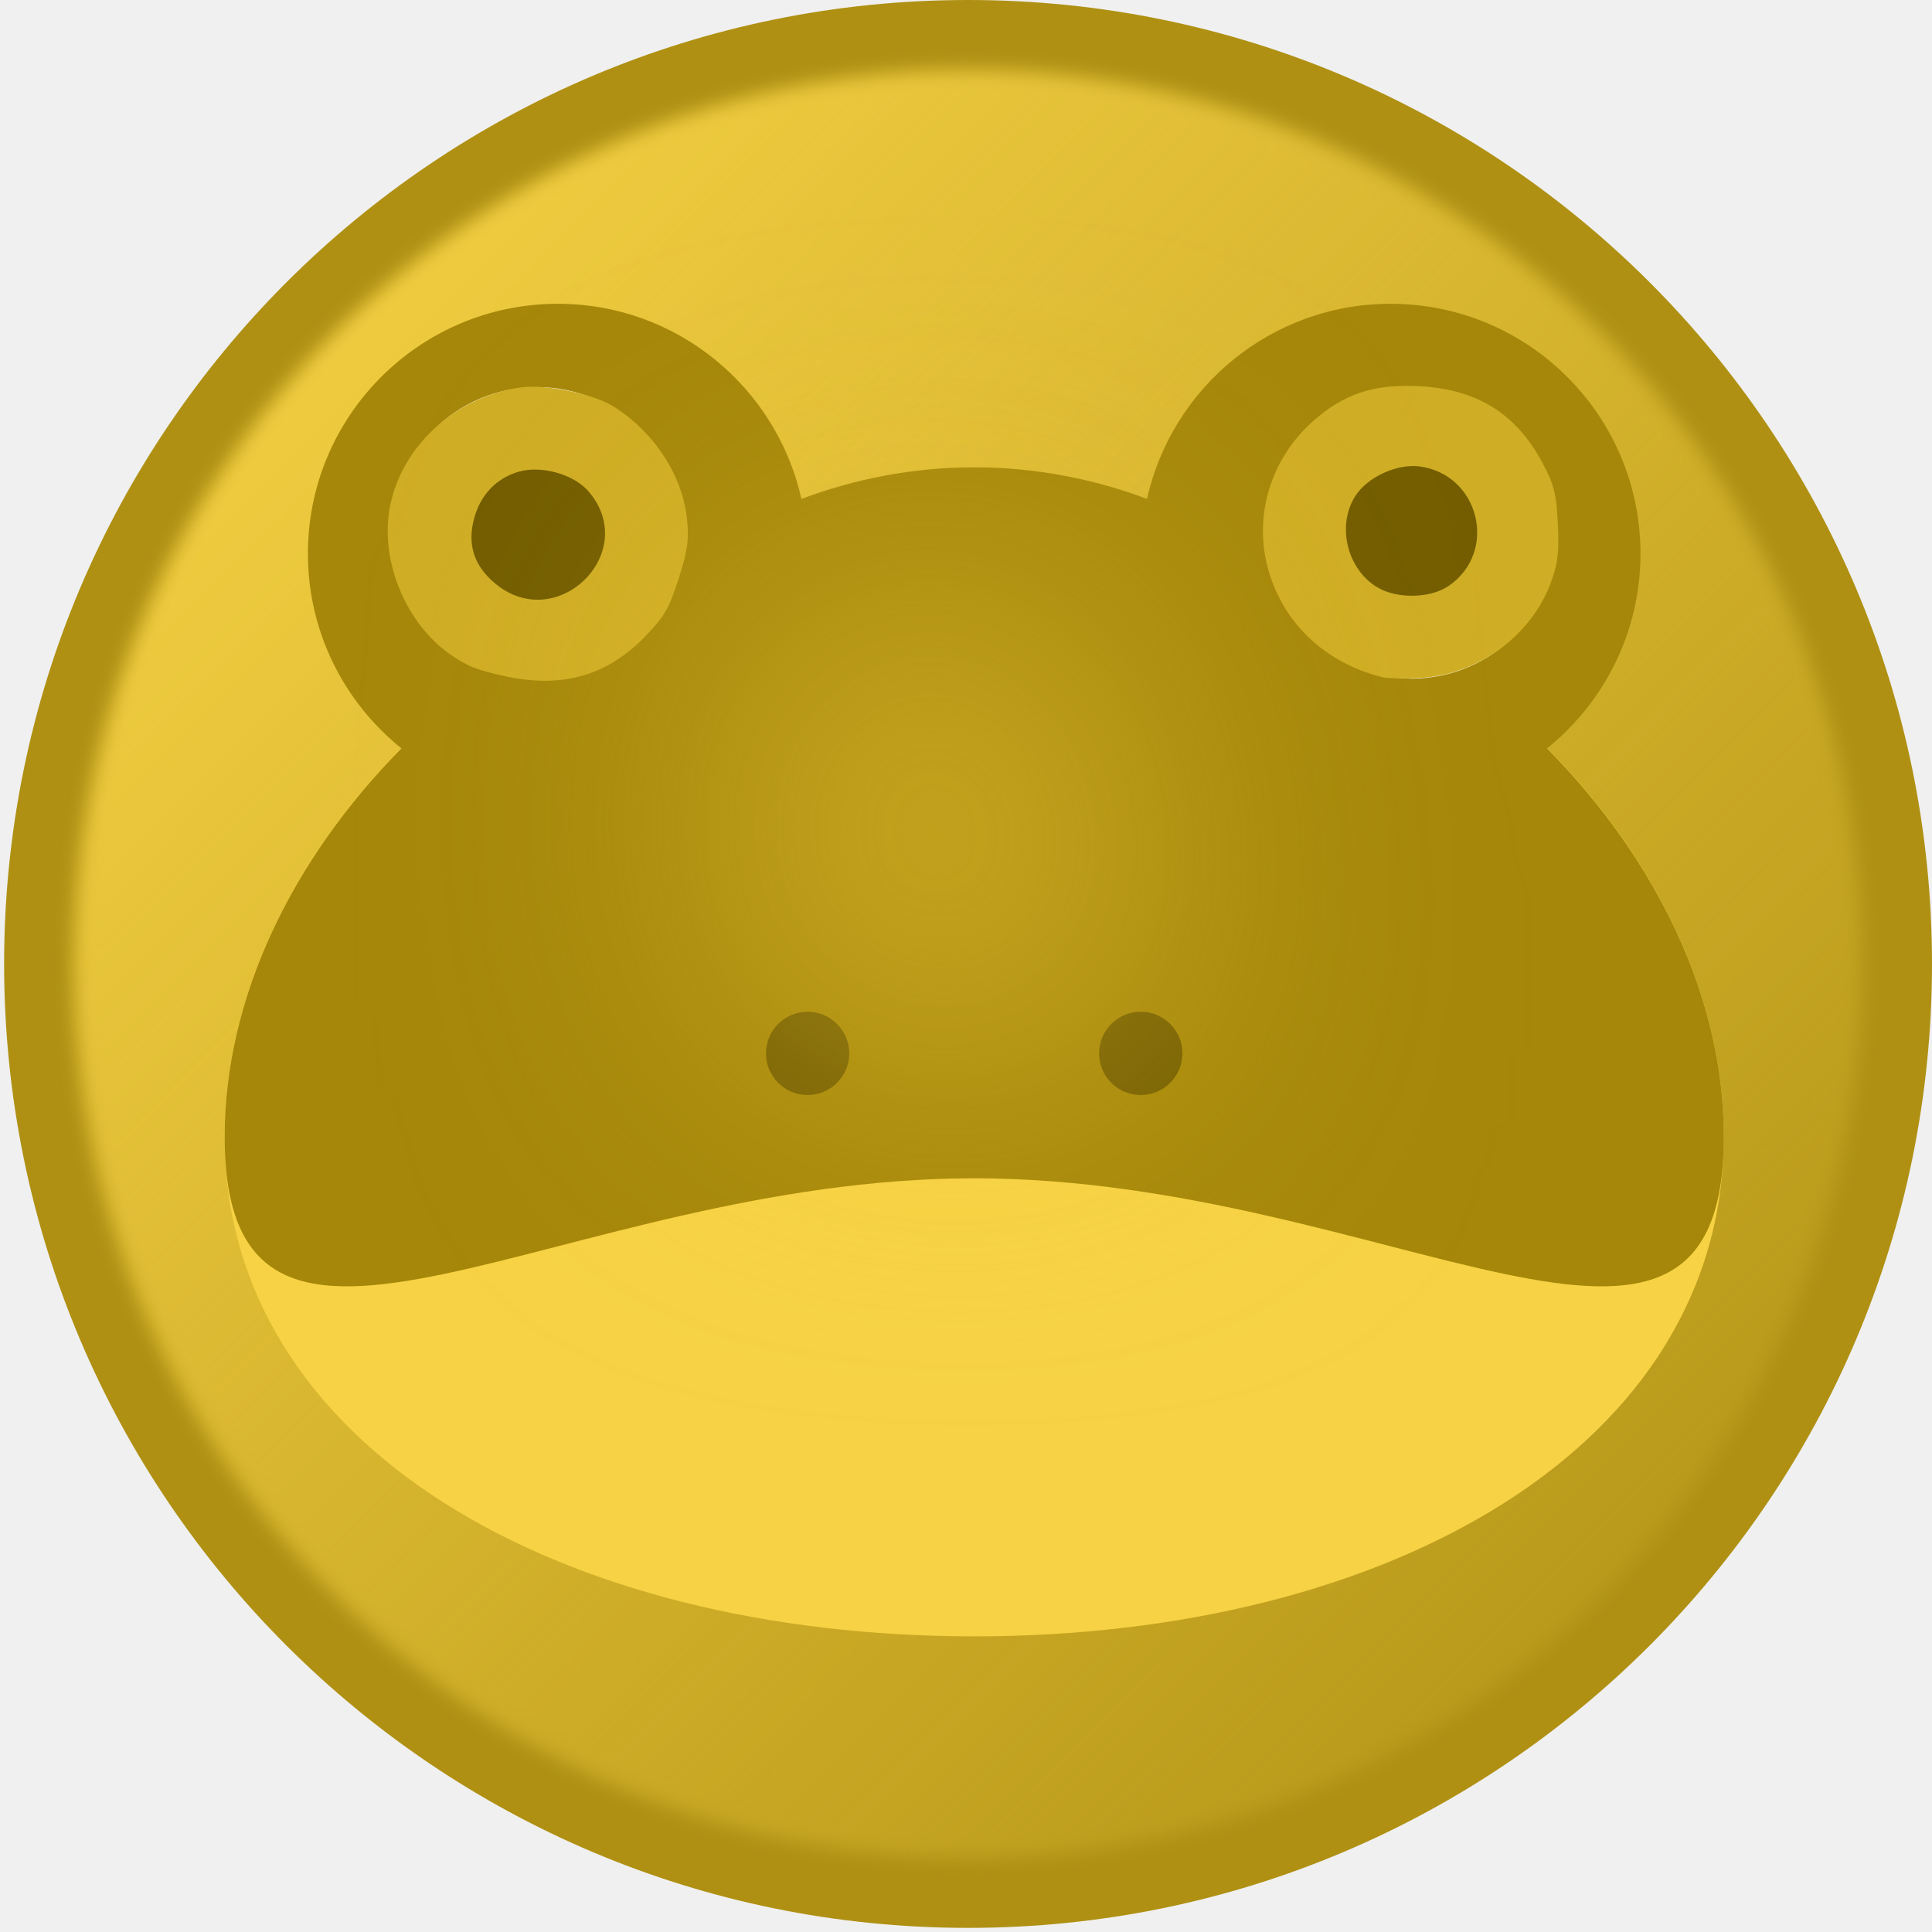
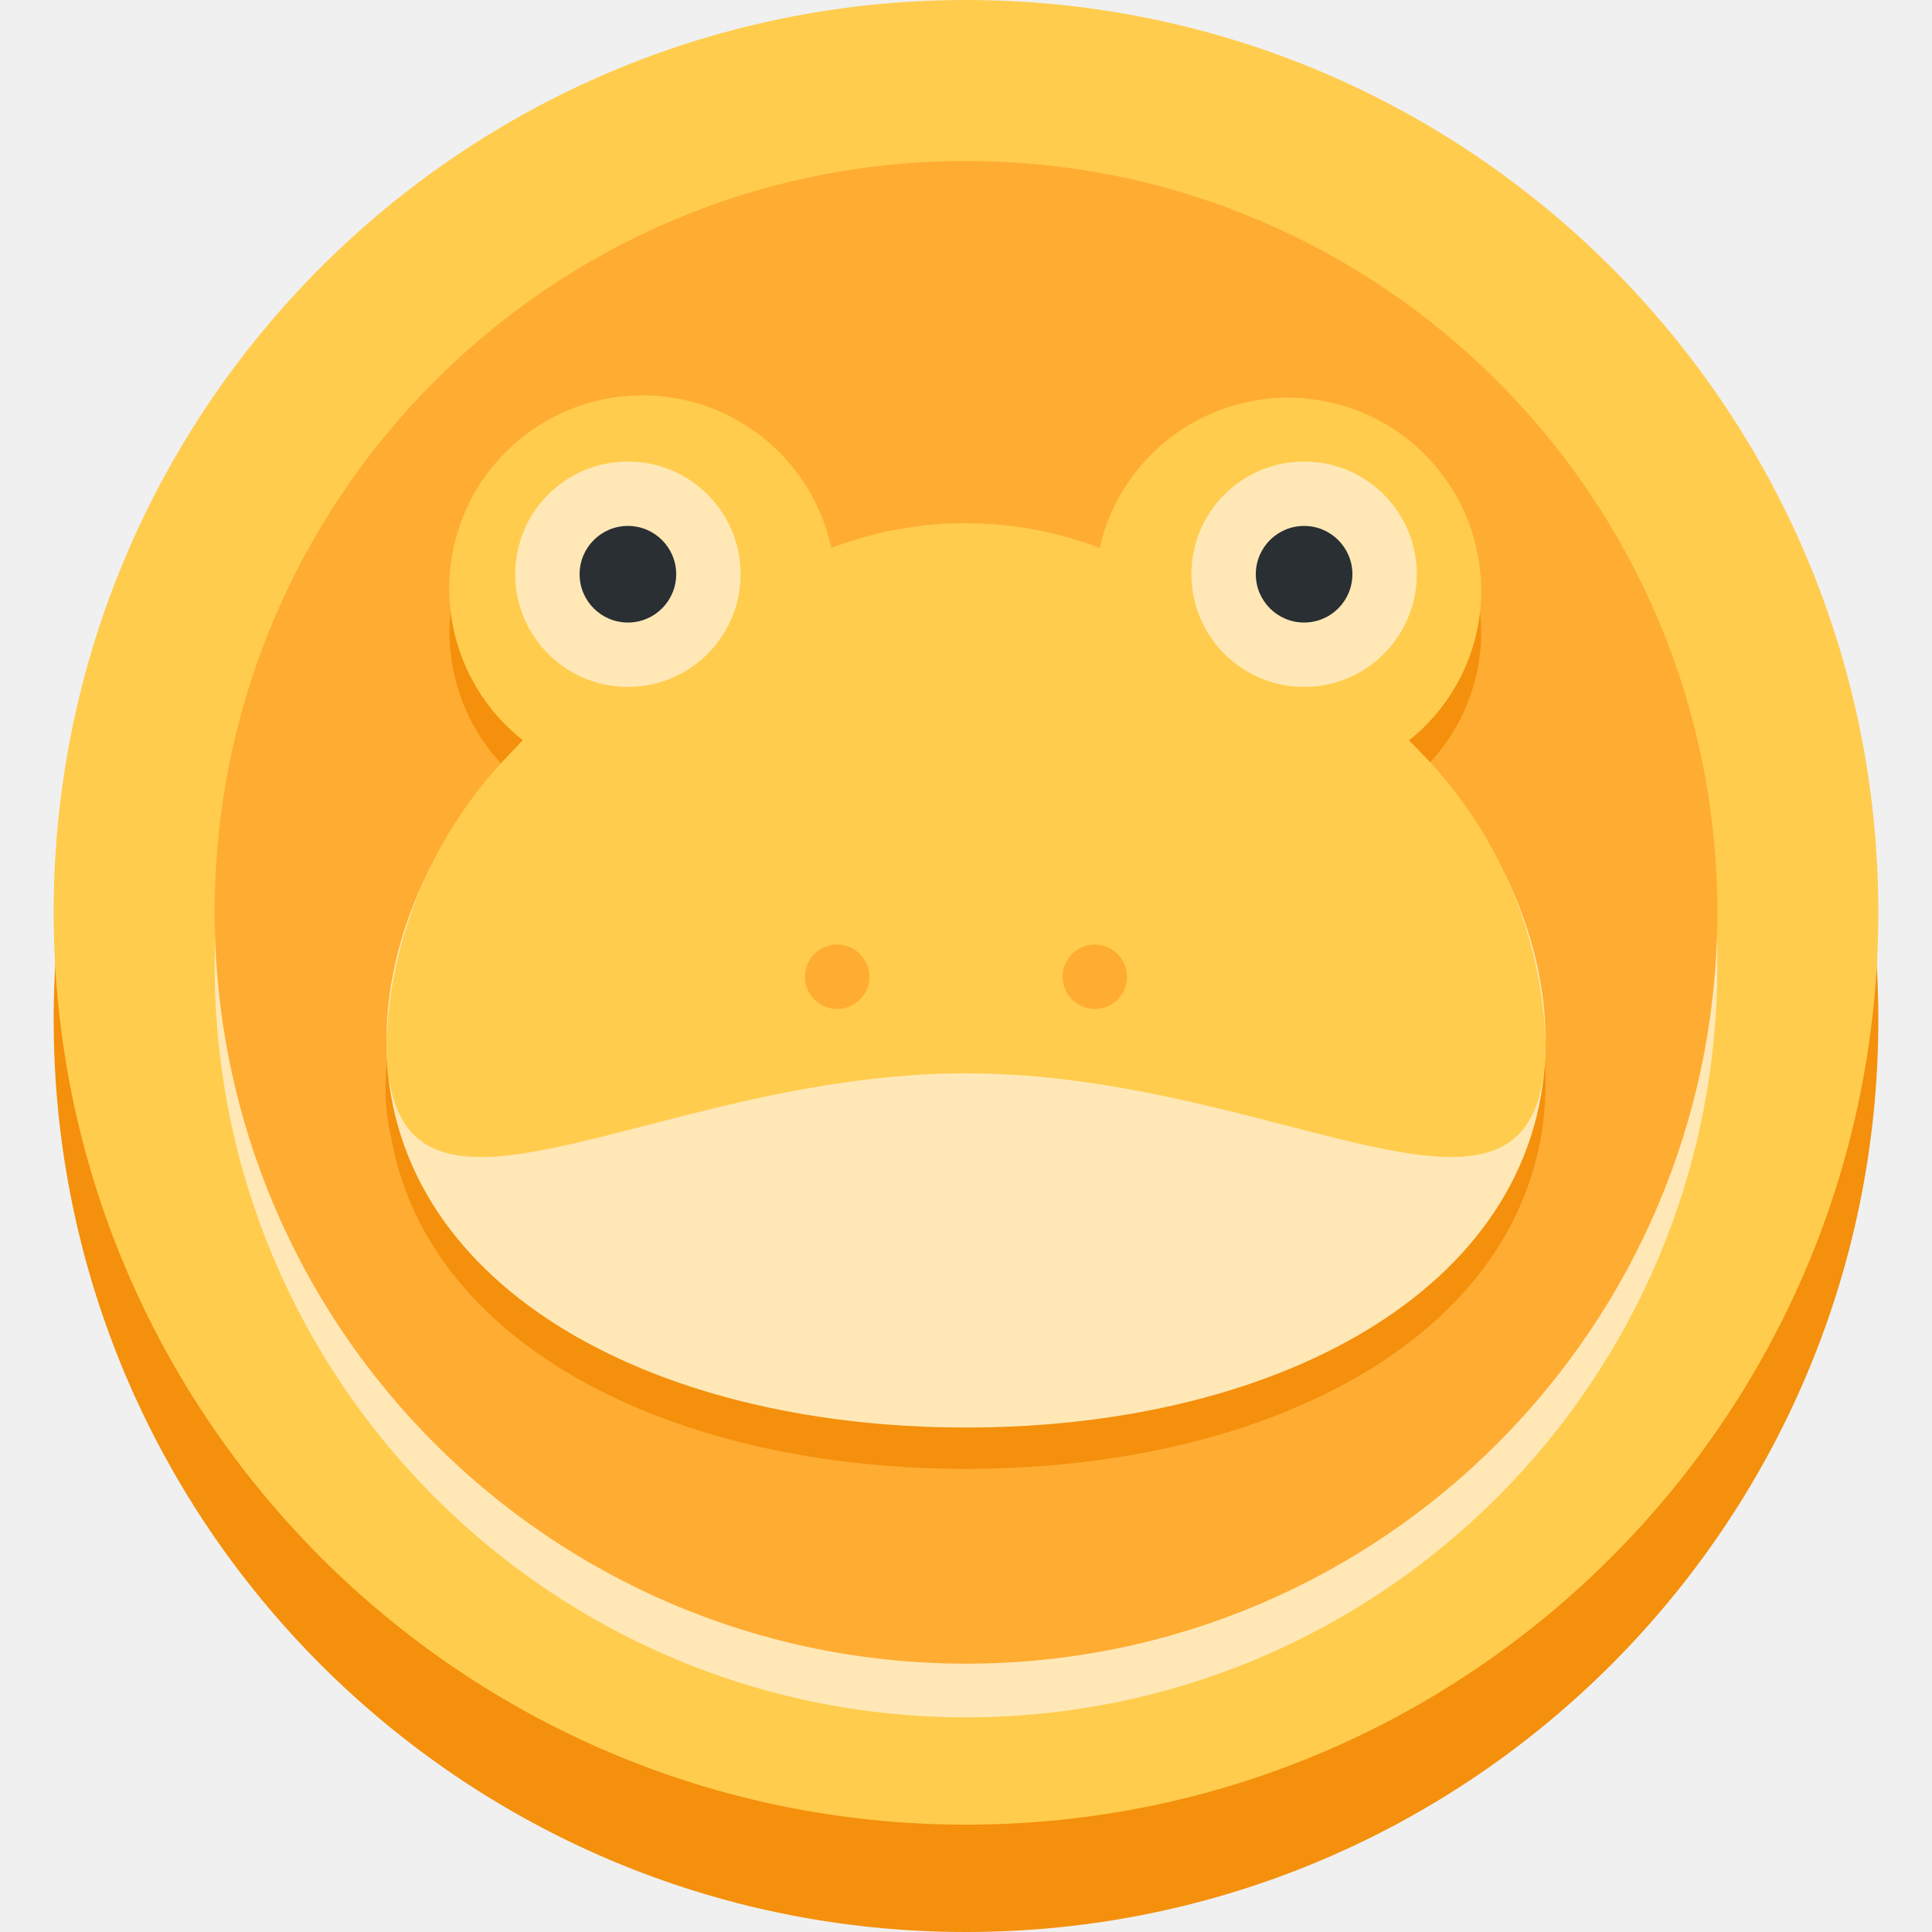
- <svg xmlns="http://www.w3.org/2000/svg" xmlns:xlink="http://www.w3.org/1999/xlink" viewBox="0 0 45 45" style="enable-background:new 0 0 45 45;" xml:space="preserve" version="1.1" id="svg2">
-   <defs id="defs6">
-     <linearGradient id="linearGradient6690">
-       <stop style="stop-color:#f6d244;stop-opacity:1;" offset="0" id="stop6686" />
-       <stop style="stop-color:#f6d244;stop-opacity:0;" offset="1" id="stop6688" />
-     </linearGradient>
-     <marker orient="auto" refY="0.0" refX="0.0" id="Arrow1Lstart" style="overflow:visible">
-       <path id="path4709" d="M 0.0,0.0 L 5.0,-5.0 L -12.5,0.0 L 5.0,5.0 L 0.0,0.0 z " style="fill-rule:evenodd;stroke:#ffff00;stroke-width:1pt;stroke-opacity:1;fill:#ffff00;fill-opacity:1" transform="scale(0.8) translate(12.5,0)" />
-     </marker>
-     <clipPath id="clipPath16" clipPathUnits="userSpaceOnUse">
-       <path id="path18" d="M 0,36 36,36 36,0 0,0 0,36 Z" />
-     </clipPath>
-     <linearGradient xlink:href="#linearGradient6690" id="linearGradient6684" x1="43.494" y1="37.109" x2="43.494" y2="38.893" gradientUnits="userSpaceOnUse" />
-     <linearGradient xlink:href="#linearGradient6690" id="linearGradient7528" x1="3.837" y1="3.714" x2="43.202" y2="42.958" gradientUnits="userSpaceOnUse" />
-     <filter style="color-interpolation-filters:sRGB" id="filter7846" x="-0.012" width="1.024" y="-0.012" height="1.024">
-       <feGaussianBlur stdDeviation="0.208" id="feGaussianBlur7848" />
-     </filter>
-     <filter style="color-interpolation-filters:sRGB" id="filter8866" x="-0.789" width="2.577" y="-0.746" height="2.491">
-       <feGaussianBlur stdDeviation="13.898" id="feGaussianBlur8868" />
-     </filter>
+ <svg xmlns="http://www.w3.org/2000/svg" viewBox="0 0 36 36">
+   <defs>
+     <style>.cls-1{fill:#f4900c;}.cls-2{fill:#ffcc4d;}.cls-3{fill:#ffe8b6;}.cls-4{fill:#ffac33;}.cls-5{fill:#292f33;}.cls-6{fill:none;}</style>
  </defs>
-   <circle style="fill:#af9013;fill-opacity:0.996;fill-rule:nonzero;stroke:none;stroke-width:0.253;stroke-miterlimit:4;stroke-dasharray:none;stroke-opacity:1" id="path863" cx="22.548" cy="22.452" r="22.452" />
-   <circle cy="22.452" cx="22.548" id="circle933" style="fill:url(#linearGradient7528);fill-opacity:1;fill-rule:nonzero;stroke:none;stroke-width:0.234;stroke-miterlimit:4;stroke-dasharray:none;stroke-opacity:1;filter:url(#filter7846);opacity:1" r="20.832" />
-   <path id="path22" style="fill:#f6d244;fill-opacity:1;fill-rule:nonzero;stroke:none;stroke-width:0.97" d="m 40.15,26.475 c 0,7.232 -7.817,11.639 -17.459,11.639 -9.642,0 -17.459,-4.407 -17.459,-11.639 0,-7.232 7.817,-14.549 17.459,-14.549 9.642,0 17.459,7.317 17.459,14.549" />
-   <path id="path26" style="fill:#a68709;fill-opacity:0.996;fill-rule:nonzero;stroke:none;stroke-width:0.97" d="m 36.032,17.431 c 1.327,-1.067 2.178,-2.701 2.178,-4.535 0,-3.213 -2.605,-5.82 -5.82,-5.82 -2.775,0 -5.092,1.945 -5.674,4.544 -1.25,-0.468 -2.603,-0.735 -4.025,-0.735 -1.421,0 -2.775,0.267 -4.024,0.735 -0.583,-2.599 -2.9,-4.544 -5.675,-4.544 -3.213,0 -5.82,2.606 -5.82,5.82 0,1.834 0.852,3.469 2.178,4.535 -2.566,2.599 -4.117,5.828 -4.117,9.044 0,7.232 7.817,0.97 17.459,0.97 9.643,0 17.459,6.262 17.459,-0.97 0,-3.215 -1.551,-6.444 -4.117,-9.044" />
-   <path id="path30" style="fill:#ffffff;fill-opacity:1;fill-rule:nonzero;stroke:none;stroke-width:0.97" d="m 15.901,12.411 c 0,1.875 -1.52,3.395 -3.395,3.395 -1.875,0 -3.395,-1.52 -3.395,-3.395 0,-1.875 1.52,-3.395 3.395,-3.395 1.875,0 3.395,1.52 3.395,3.395" />
-   <path id="path34" style="fill:#735d00;fill-opacity:1;fill-rule:nonzero;stroke:none;stroke-width:1.147" d="m 14.211,12.536 c 0,0.977 -0.749,1.767 -1.674,1.767 -0.925,0 -1.674,-0.791 -1.674,-1.767 0,-0.977 0.749,-1.767 1.674,-1.767 0.925,0 1.674,0.791 1.674,1.767" />
-   <path id="path38" style="fill:#ffffff;fill-opacity:1;fill-rule:nonzero;stroke:none;stroke-width:0.97" d="m 36.27,12.411 c 0,1.875 -1.519,3.395 -3.395,3.395 -1.876,0 -3.395,-1.52 -3.395,-3.395 0,-1.875 1.519,-3.395 3.395,-3.395 1.876,0 3.395,1.52 3.395,3.395" />
-   <path id="path42" style="fill:#735d00;fill-opacity:1;fill-rule:nonzero;stroke:none;stroke-width:1.084" d="m 34.455,12.411 c 0,0.908 -0.722,1.642 -1.611,1.642 -0.889,0 -1.611,-0.735 -1.611,-1.642 0,-0.908 0.722,-1.642 1.611,-1.642 0.889,0 1.611,0.735 1.611,1.642" />
-   <path id="path46" style="fill:#735d00;fill-opacity:1;fill-rule:nonzero;stroke:none;stroke-width:0.97" d="m 19.781,24.535 c 0,0.536 -0.435,0.97 -0.97,0.97 -0.535,0 -0.97,-0.434 -0.97,-0.97 0,-0.536 0.435,-0.97 0.97,-0.97 0.535,0 0.97,0.434 0.97,0.97" />
-   <path id="path50" style="fill:#735d00;fill-opacity:1;fill-rule:nonzero;stroke:none;stroke-width:0.97" d="m 27.54,24.535 c 0,0.536 -0.434,0.97 -0.97,0.97 -0.536,0 -0.97,-0.434 -0.97,-0.97 0,-0.536 0.434,-0.97 0.97,-0.97 0.536,0 0.97,0.434 0.97,0.97" />
-   <g id="g949" />
-   <path style="fill:#cfad24;fill-opacity:1;stroke-width:0.099" d="m 14.3,9.473 c 0.95,0.607 1.597,1.603 1.702,2.622 0.049,0.478 0.013,0.737 -0.196,1.384 -0.22,0.683 -0.325,0.867 -0.741,1.306 -0.893,0.941 -1.935,1.252 -3.262,0.973 C 11.123,15.615 10.883,15.521 10.478,15.236 9.476,14.533 8.88,13.135 9.063,11.918 9.284,10.455 10.57,9.241 12.128,9.024 c 0.583,-0.081 1.704,0.151 2.172,0.45 z m -2.214,1.512 c -0.525,0.153 -0.892,0.535 -1.041,1.086 -0.165,0.608 -0.01,1.098 0.479,1.512 1.448,1.224 3.421,-0.73 2.172,-2.151 -0.341,-0.388 -1.093,-0.596 -1.61,-0.446 z" id="path3820" />
-   <path style="fill:#cfad24;fill-opacity:1;stroke-width:0.098" d="m 32.2,15.774 c -1.359,-0.339 -2.349,-1.293 -2.68,-2.583 -0.312,-1.22 0.093,-2.517 1.055,-3.374 0.723,-0.644 1.412,-0.874 2.466,-0.823 1.344,0.066 2.262,0.629 2.873,1.763 0.285,0.529 0.338,0.734 0.371,1.449 0.032,0.681 1.78e-4,0.936 -0.175,1.397 -0.47,1.235 -1.723,2.131 -3.065,2.191 -0.356,0.016 -0.737,0.007 -0.845,-0.02 z m 1.534,-2.121 c 1.168,-0.79 0.732,-2.602 -0.67,-2.789 -0.529,-0.07 -1.225,0.254 -1.503,0.699 -0.428,0.686 -0.183,1.693 0.515,2.114 0.456,0.276 1.231,0.264 1.658,-0.025 z" id="path3822" />
-   <path style="fill:#cfad24;fill-opacity:1;stroke-width:0.017" d="" id="path3824" />
-   <path style="fill:#cfad24;fill-opacity:1;stroke-width:0.011" d="m 12.394,15.799 c 0.008,-0.003 0.018,-0.003 0.021,8.73e-4 0.004,0.004 -0.003,0.006 -0.015,0.006 -0.013,-5.3e-4 -0.015,-0.003 -0.007,-0.007 z" id="path3832" />
-   <path style="opacity:0.571;fill:url(#linearGradient6684);fill-opacity:1;stroke:none;stroke-width:0.182;stroke-linecap:butt;stroke-linejoin:round;stroke-miterlimit:4;stroke-dasharray:none;stroke-opacity:1;paint-order:normal;image-rendering:auto;filter:url(#filter8866)" d="m 10.513,7.572 c 1.515,-4.655 -14.023,1.765 -14.023,1.765 l 14.543,-6.85 1.26,-3.819 2.961,-1.016 4.817,0.131 3.748,1.137 10.794,-2.513 -1.657,11.49 1.913,8.181 3.915,14.576 -0.518,10.489 c 0,0 -13.084,-3.078 -12.75,-1.325 0.41,2.155 -5.14,0.473 -13.052,-3.005 -0.311,0.234 3.3,-1.127 3.177,1.375 -0.388,0.469 -7.903,-5.161 -7.903,-5.161 z" id="path3872" transform="matrix(0.2894308,0,0,0.2692352,15.25362,14.25397)" />
+   <g id="Ebene_2" data-name="Ebene 2">
+     <g id="Ebene_1-2" data-name="Ebene 1">
+       <circle class="cls-1" cx="18" cy="19" r="17" />
+       <circle class="cls-2" cx="18" cy="17" r="17" />
+       <circle class="cls-3" cx="18" cy="18" r="14" />
+       <circle class="cls-4" cx="18" cy="17" r="14" />
+       <path class="cls-1" d="M28.8,20.17c0,4.47-4.83,7.2-10.8,7.2S7.2,24.64,7.2,20.17s4.83-9,10.8-9S28.8,15.69,28.8,20.17Z" />
+       <path class="cls-1" d="M26.25,14.57a3.56,3.56,0,0,0,1.35-2.8A3.6,3.6,0,0,0,20.49,11a7,7,0,0,0-5,0,3.6,3.6,0,1,0-5.76,3.59,8.16,8.16,0,0,0-2.55,5.6c0,4.47,4.83.6,10.8.6s10.8,3.87,10.8-.6A8.16,8.16,0,0,0,26.25,14.57Z" />
+       <path class="cls-3" d="M28.8,19.4c0,4.48-4.83,7.2-10.8,7.2S7.2,23.88,7.2,19.4s4.83-9,10.8-9S28.8,14.93,28.8,19.4Z" />
+       <path class="cls-2" d="M26.25,13.8A3.56,3.56,0,0,0,27.6,11a3.6,3.6,0,0,0-7.11-.79,7,7,0,0,0-5,0A3.6,3.6,0,1,0,9.75,13.8,8.16,8.16,0,0,0,7.2,19.4c0,4.48,4.83.6,10.8.6s10.8,3.88,10.8-.6A8.16,8.16,0,0,0,26.25,13.8Z" />
+       <circle class="cls-3" cx="11.7" cy="10.7" r="2.1" />
+       <circle class="cls-5" cx="11.7" cy="10.7" r="0.9" />
+       <circle class="cls-3" cx="24.3" cy="10.7" r="2.1" />
+       <circle class="cls-5" cx="24.3" cy="10.7" r="0.9" />
+       <circle class="cls-4" cx="15.6" cy="18.2" r="0.6" />
+       <circle class="cls-4" cx="20.4" cy="18.2" r="0.6" />
+       <rect class="cls-6" width="36" height="36" />
+     </g>
+   </g>
</svg>
